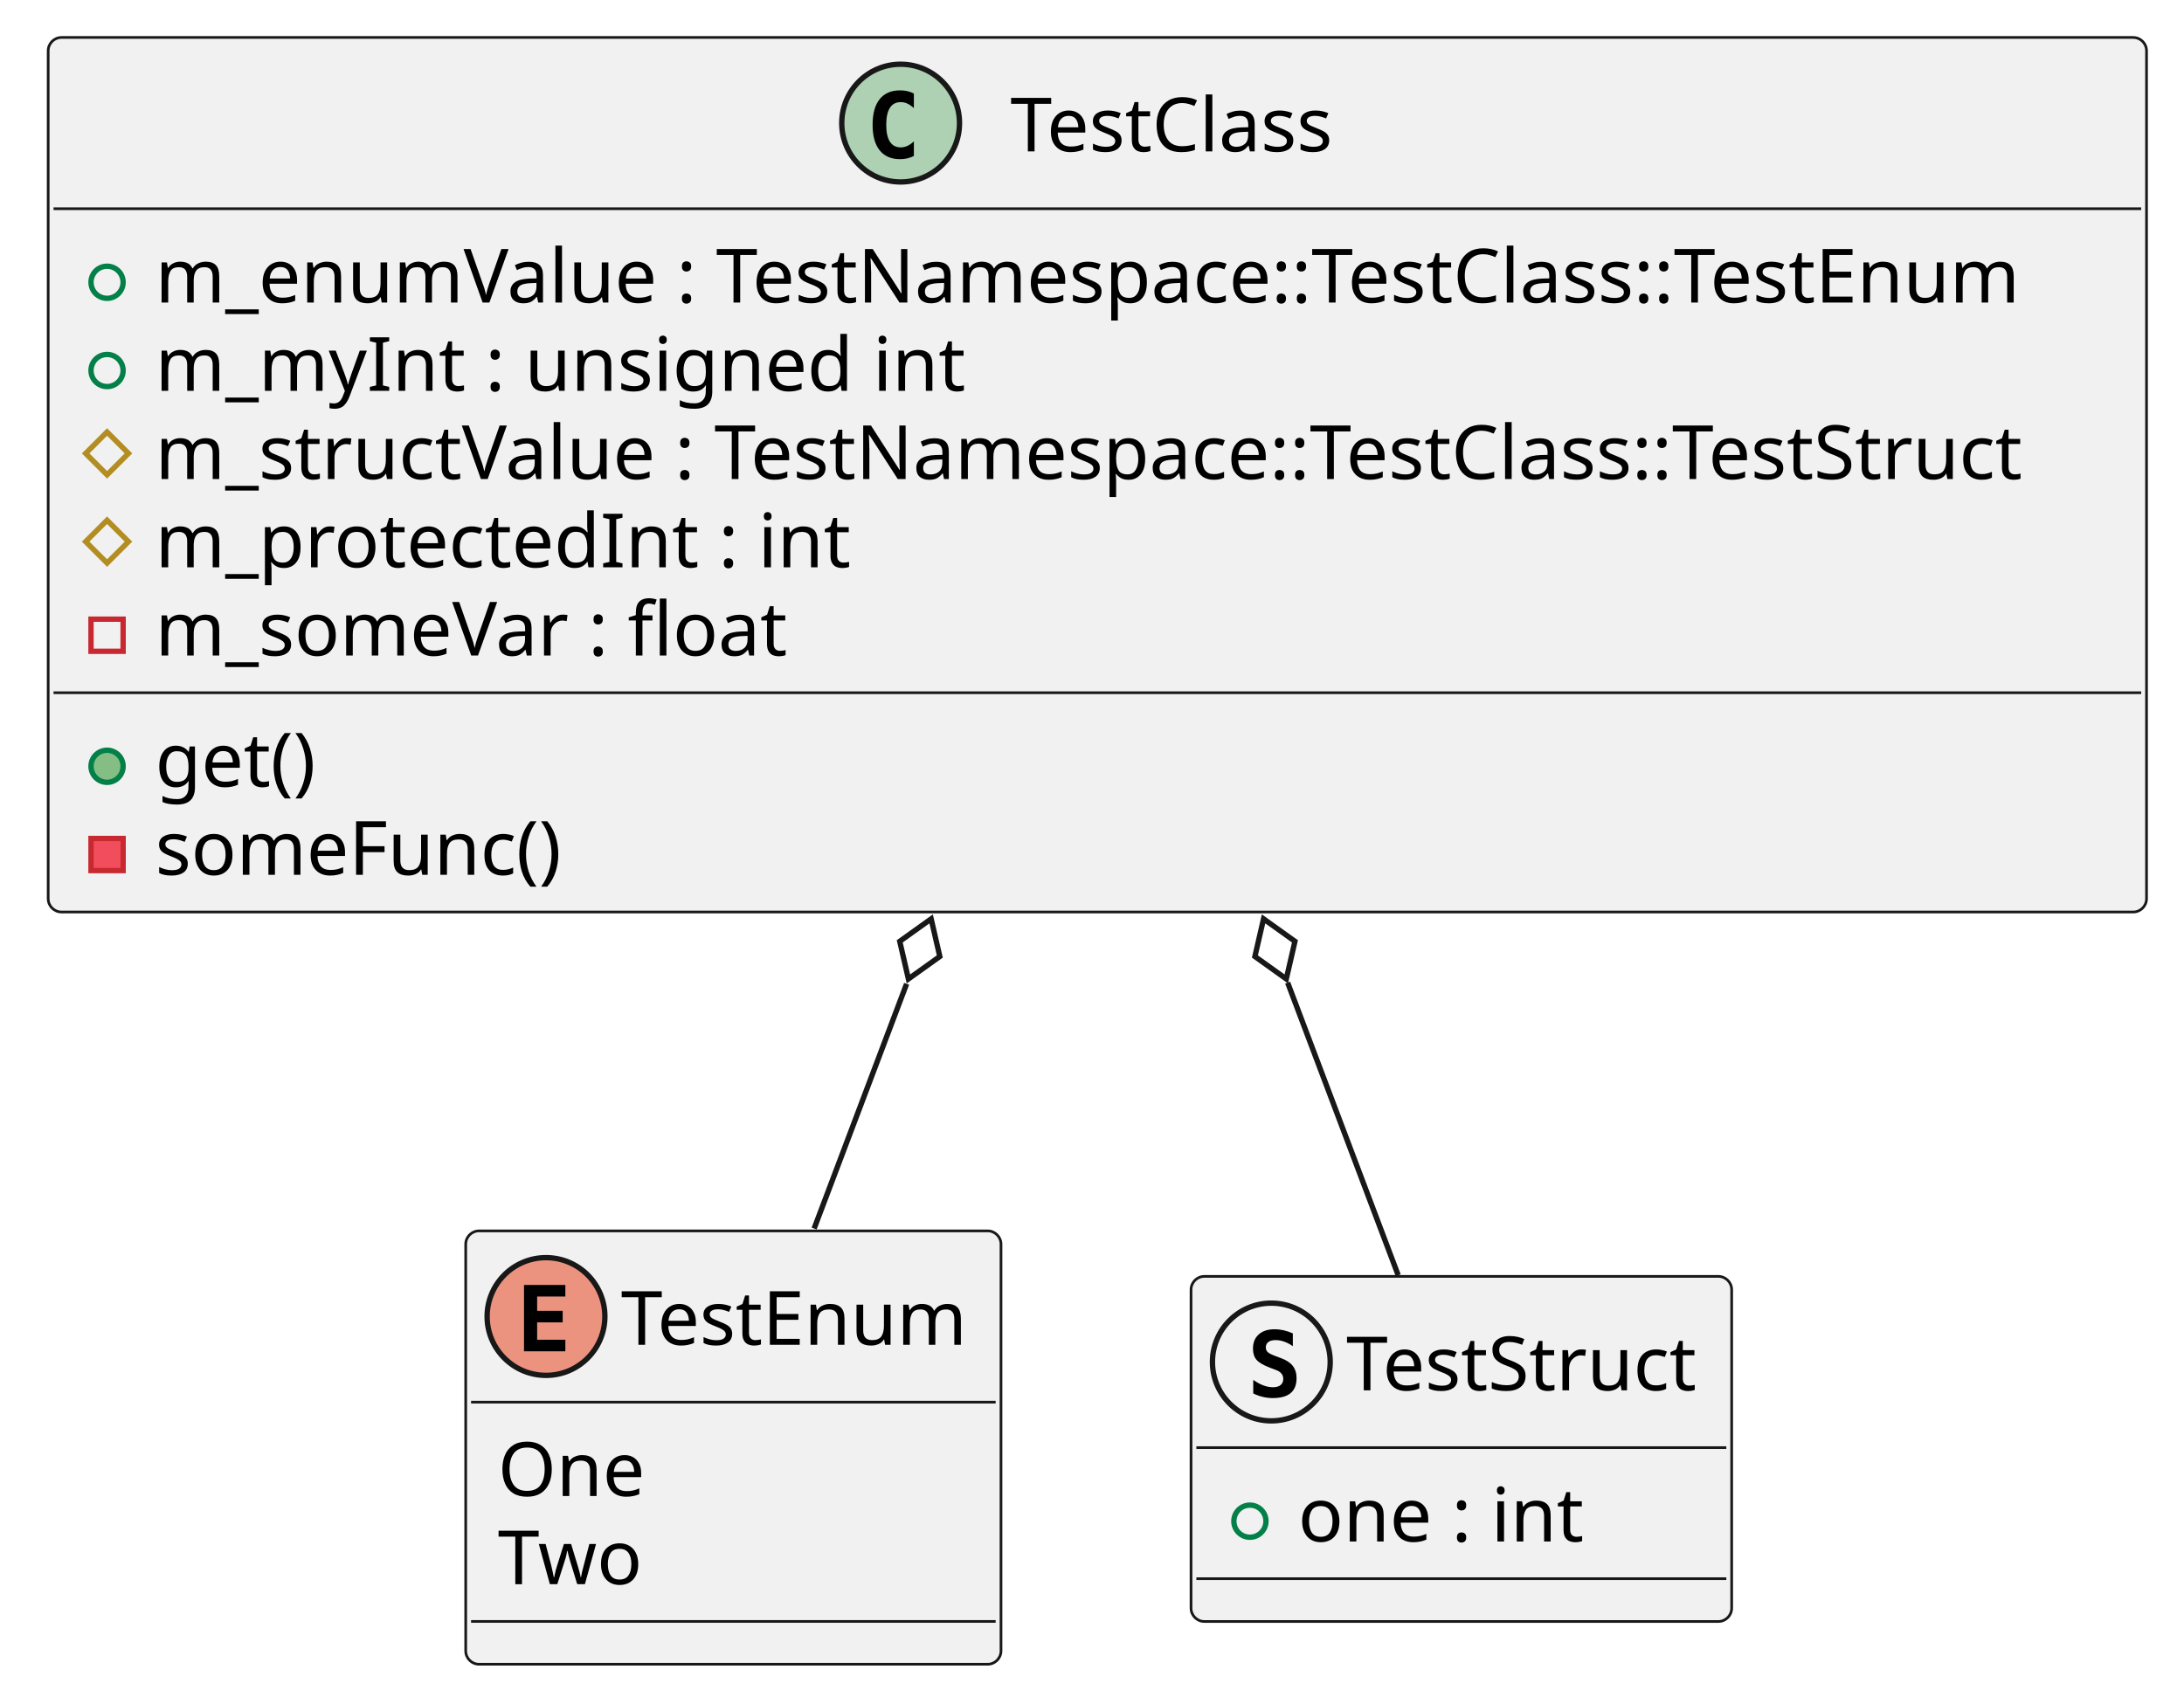
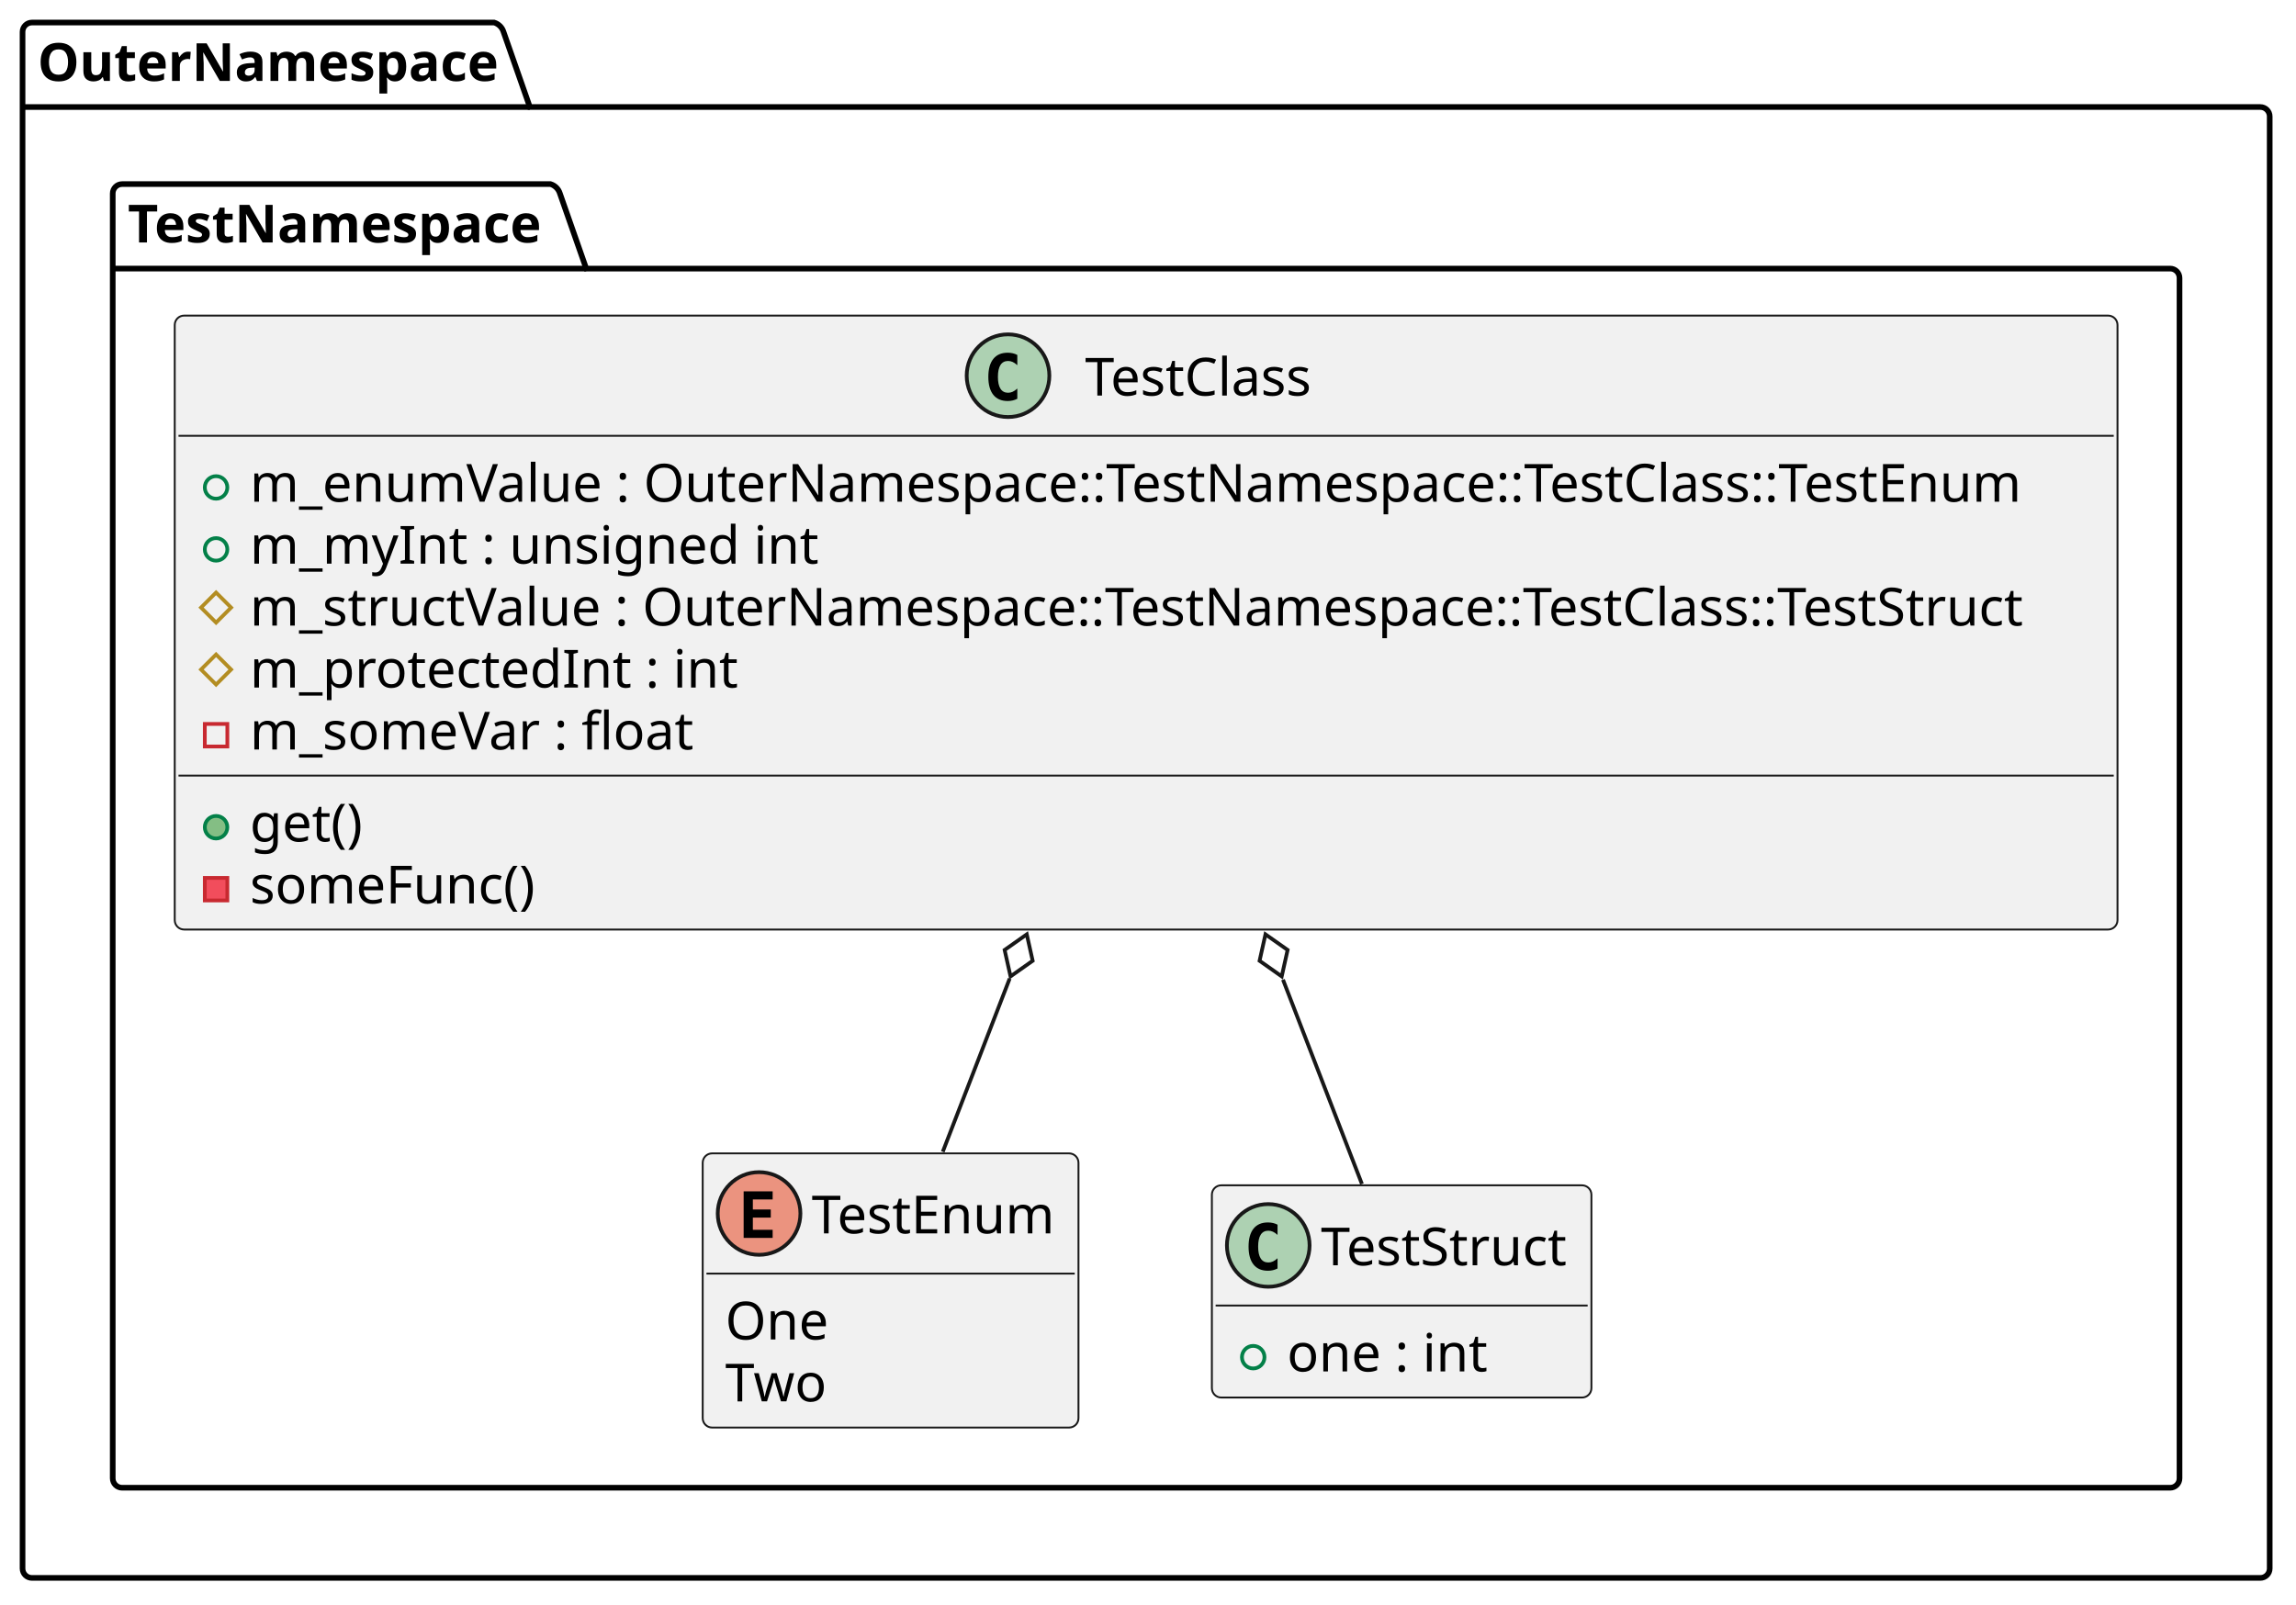
- <svg xmlns="http://www.w3.org/2000/svg" contentStyleType="text/css" height="317px" preserveAspectRatio="none" style="width:408px;height:317px;background:#FFFFFF;" version="1.1" viewBox="0 0 408 317" width="408px" zoomAndPan="magnify">
+ <svg xmlns="http://www.w3.org/2000/svg" contentStyleType="text/css" height="427px" preserveAspectRatio="none" style="width:611px;height:427px;background:#FFFFFF;" version="1.1" viewBox="0 0 611 427" width="611px" zoomAndPan="magnify">
  <defs />
  <g>
+     <g id="cluster_OuterNamespace">
+       <path d="M8.5,6 L131.5,6 A3.75,3.75 0 0 1 134,8.5 L141,28.488 L601.5,28.488 A2.5,2.5 0 0 1 604,30.988 L604,417.5 A2.5,2.5 0 0 1 601.5,420 L8.5,420 A2.5,2.5 0 0 1 6,417.5 L6,8.5 A2.5,2.5 0 0 1 8.5,6 " fill="none" style="stroke:#000000;stroke-width:1.5;" />
+       <line style="stroke:#000000;stroke-width:1.5;" x1="6" x2="141" y1="28.488" y2="28.488" />
+       <text fill="#000000" font-family="sans-serif" font-size="14" font-weight="bold" lengthAdjust="spacing" textLength="122" x="10" y="21.535">OuterNamespace</text>
+     </g>
+     <g id="cluster_TestNamespace">
+       <path d="M32.5,49 L146.5,49 A3.75,3.75 0 0 1 149,51.5 L156,71.488 L577.5,71.488 A2.5,2.5 0 0 1 580,73.988 L580,393.5 A2.5,2.5 0 0 1 577.5,396 L32.5,396 A2.5,2.5 0 0 1 30,393.5 L30,51.5 A2.5,2.5 0 0 1 32.5,49 " fill="none" style="stroke:#000000;stroke-width:1.5;" />
+       <line style="stroke:#000000;stroke-width:1.5;" x1="30" x2="156" y1="71.488" y2="71.488" />
+       <text fill="#000000" font-family="sans-serif" font-size="14" font-weight="bold" lengthAdjust="spacing" textLength="113" x="34" y="64.535">TestNamespace</text>
+     </g>
    <g id="elem_TestClass">
-       <rect codeLine="1" fill="#F1F1F1" height="163.418" id="TestClass" rx="2.5" ry="2.5" style="stroke:#181818;stroke-width:0.5;" width="392" x="9" y="7" />
-       <ellipse cx="168.25" cy="23" fill="#ADD1B2" rx="11" ry="11" style="stroke:#181818;stroke-width:1.0;" />
-       <path d="M170.723,29.143 Q170.142,29.442 169.503,29.591 Q168.864,29.741 168.158,29.741 Q165.651,29.741 164.332,28.089 Q163.012,26.437 163.012,23.316 Q163.012,20.186 164.332,18.535 Q165.651,16.883 168.158,16.883 Q168.864,16.883 169.511,17.032 Q170.159,17.182 170.723,17.48 L170.723,20.203 Q170.092,19.622 169.499,19.352 Q168.905,19.082 168.274,19.082 Q166.93,19.082 166.245,20.149 Q165.56,21.216 165.56,23.316 Q165.56,25.408 166.245,26.474 Q166.93,27.541 168.274,27.541 Q168.905,27.541 169.499,27.271 Q170.092,27.002 170.723,26.42 Z " fill="#000000" />
-       <text fill="#000000" font-family="sans-serif" font-size="14" lengthAdjust="spacing" textLength="65" x="188.75" y="28.291">TestClass</text>
-       <line style="stroke:#181818;stroke-width:0.5;" x1="10" x2="400" y1="39" y2="39" />
-       <ellipse cx="20" cy="52.744" fill="none" rx="3" ry="3" style="stroke:#038048;stroke-width:1.0;" />
-       <text fill="#000000" font-family="sans-serif" font-size="14" lengthAdjust="spacing" textLength="365" x="29" y="56.535">m_enumValue : TestNamespace::TestClass::TestEnum</text>
-       <ellipse cx="20" cy="69.232" fill="none" rx="3" ry="3" style="stroke:#038048;stroke-width:1.0;" />
-       <text fill="#000000" font-family="sans-serif" font-size="14" lengthAdjust="spacing" textLength="156" x="29" y="73.023">m_myInt : unsigned int</text>
-       <polygon fill="none" points="20,80.721,24,84.721,20,88.721,16,84.721" style="stroke:#B38D22;stroke-width:1.0;" />
-       <text fill="#000000" font-family="sans-serif" font-size="14" lengthAdjust="spacing" textLength="366" x="29" y="89.512">m_structValue : TestNamespace::TestClass::TestStruct</text>
-       <polygon fill="none" points="20,97.209,24,101.209,20,105.209,16,101.209" style="stroke:#B38D22;stroke-width:1.0;" />
-       <text fill="#000000" font-family="sans-serif" font-size="14" lengthAdjust="spacing" textLength="134" x="29" y="106">m_protectedInt : int</text>
-       <rect fill="none" height="6" style="stroke:#C82930;stroke-width:1.0;" width="6" x="17" y="115.697" />
-       <text fill="#000000" font-family="sans-serif" font-size="14" lengthAdjust="spacing" textLength="123" x="29" y="122.488">m_someVar : float</text>
-       <line style="stroke:#181818;stroke-width:0.5;" x1="10" x2="400" y1="129.441" y2="129.441" />
-       <ellipse cx="20" cy="143.185" fill="#84BE84" rx="3" ry="3" style="stroke:#038048;stroke-width:1.0;" />
-       <text fill="#000000" font-family="sans-serif" font-size="14" lengthAdjust="spacing" textLength="32" x="29" y="146.977">get()</text>
-       <rect fill="#F24D5C" height="6" style="stroke:#C82930;stroke-width:1.0;" width="6" x="17" y="156.674" />
-       <text fill="#000000" font-family="sans-serif" font-size="14" lengthAdjust="spacing" textLength="80" x="29" y="163.465">someFunc()</text>
+       <rect codeLine="4" fill="#F1F1F1" height="163.418" id="TestClass" rx="2.5" ry="2.5" style="stroke:#181818;stroke-width:0.5;" width="517" x="46.5" y="84" />
+       <ellipse cx="268.25" cy="100" fill="#ADD1B2" rx="11" ry="11" style="stroke:#181818;stroke-width:1.0;" />
+       <path d="M270.723,106.143 Q270.142,106.442 269.503,106.591 Q268.864,106.741 268.158,106.741 Q265.651,106.741 264.332,105.089 Q263.012,103.437 263.012,100.316 Q263.012,97.186 264.332,95.535 Q265.651,93.883 268.158,93.883 Q268.864,93.883 269.511,94.032 Q270.159,94.182 270.723,94.481 L270.723,97.203 Q270.092,96.622 269.499,96.352 Q268.905,96.082 268.274,96.082 Q266.93,96.082 266.245,97.149 Q265.56,98.216 265.56,100.316 Q265.56,102.408 266.245,103.474 Q266.93,104.541 268.274,104.541 Q268.905,104.541 269.499,104.271 Q270.092,104.001 270.723,103.42 Z " fill="#000000" />
+       <text fill="#000000" font-family="sans-serif" font-size="14" lengthAdjust="spacing" textLength="65" x="288.75" y="105.291">TestClass</text>
+       <line style="stroke:#181818;stroke-width:0.5;" x1="47.5" x2="562.5" y1="116" y2="116" />
+       <ellipse cx="57.5" cy="129.744" fill="none" rx="3" ry="3" style="stroke:#038048;stroke-width:1.0;" />
+       <text fill="#000000" font-family="sans-serif" font-size="14" lengthAdjust="spacing" textLength="490" x="66.5" y="133.535">m_enumValue : OuterNamespace::TestNamespace::TestClass::TestEnum</text>
+       <ellipse cx="57.5" cy="146.232" fill="none" rx="3" ry="3" style="stroke:#038048;stroke-width:1.0;" />
+       <text fill="#000000" font-family="sans-serif" font-size="14" lengthAdjust="spacing" textLength="156" x="66.5" y="150.023">m_myInt : unsigned int</text>
+       <polygon fill="none" points="57.5,157.721,61.5,161.721,57.5,165.721,53.5,161.721" style="stroke:#B38D22;stroke-width:1.0;" />
+       <text fill="#000000" font-family="sans-serif" font-size="14" lengthAdjust="spacing" textLength="491" x="66.5" y="166.512">m_structValue : OuterNamespace::TestNamespace::TestClass::TestStruct</text>
+       <polygon fill="none" points="57.5,174.209,61.5,178.209,57.5,182.209,53.5,178.209" style="stroke:#B38D22;stroke-width:1.0;" />
+       <text fill="#000000" font-family="sans-serif" font-size="14" lengthAdjust="spacing" textLength="134" x="66.5" y="183">m_protectedInt : int</text>
+       <rect fill="none" height="6" style="stroke:#C82930;stroke-width:1.0;" width="6" x="54.5" y="192.697" />
+       <text fill="#000000" font-family="sans-serif" font-size="14" lengthAdjust="spacing" textLength="123" x="66.5" y="199.488">m_someVar : float</text>
+       <line style="stroke:#181818;stroke-width:0.5;" x1="47.5" x2="562.5" y1="206.441" y2="206.441" />
+       <ellipse cx="57.5" cy="220.185" fill="#84BE84" rx="3" ry="3" style="stroke:#038048;stroke-width:1.0;" />
+       <text fill="#000000" font-family="sans-serif" font-size="14" lengthAdjust="spacing" textLength="32" x="66.5" y="223.977">get()</text>
+       <rect fill="#F24D5C" height="6" style="stroke:#C82930;stroke-width:1.0;" width="6" x="54.5" y="233.674" />
+       <text fill="#000000" font-family="sans-serif" font-size="14" lengthAdjust="spacing" textLength="80" x="66.5" y="240.465">someFunc()</text>
    </g>
    <g id="elem_TestEnum">
-       <rect codeLine="10" fill="#F1F1F1" height="80.977" id="TestEnum" rx="2.5" ry="2.5" style="stroke:#181818;stroke-width:0.5;" width="100" x="87" y="230" />
-       <ellipse cx="102" cy="246" fill="#EB937F" rx="11" ry="11" style="stroke:#181818;stroke-width:1.0;" />
-       <path d="M105.614,252.5 L97.894,252.5 L97.894,240.107 L105.614,240.107 L105.614,242.265 L100.343,242.265 L100.343,244.938 L105.116,244.938 L105.116,247.096 L100.343,247.096 L100.343,250.342 L105.614,250.342 Z " fill="#000000" />
-       <text fill="#000000" font-family="sans-serif" font-size="14" lengthAdjust="spacing" textLength="68" x="116" y="251.291">TestEnum</text>
-       <line style="stroke:#181818;stroke-width:0.5;" x1="88" x2="186" y1="262" y2="262" />
-       <text fill="#000000" font-family="sans-serif" font-size="14" lengthAdjust="spacing" textLength="28" x="93" y="279.535">One</text>
-       <text fill="#000000" font-family="sans-serif" font-size="14" lengthAdjust="spacing" textLength="29" x="93" y="296.023">Two</text>
-       <line style="stroke:#181818;stroke-width:0.5;" x1="88" x2="186" y1="302.977" y2="302.977" />
+       <rect codeLine="13" fill="#F1F1F1" height="72.977" id="TestEnum" rx="2.5" ry="2.5" style="stroke:#181818;stroke-width:0.5;" width="100" x="187" y="307" />
+       <ellipse cx="202" cy="323" fill="#EB937F" rx="11" ry="11" style="stroke:#181818;stroke-width:1.0;" />
+       <path d="M205.614,329.5 L197.894,329.5 L197.894,317.107 L205.614,317.107 L205.614,319.265 L200.343,319.265 L200.343,321.938 L205.116,321.938 L205.116,324.096 L200.343,324.096 L200.343,327.342 L205.614,327.342 Z " fill="#000000" />
+       <text fill="#000000" font-family="sans-serif" font-size="14" lengthAdjust="spacing" textLength="68" x="216" y="328.291">TestEnum</text>
+       <line style="stroke:#181818;stroke-width:0.5;" x1="188" x2="286" y1="339" y2="339" />
+       <text fill="#000000" font-family="sans-serif" font-size="14" lengthAdjust="spacing" textLength="28" x="193" y="356.535">One</text>
+       <text fill="#000000" font-family="sans-serif" font-size="14" lengthAdjust="spacing" textLength="29" x="193" y="373.023">Two</text>
    </g>
    <g id="elem_TestStruct">
-       <rect codeLine="15" fill="#F1F1F1" height="64.488" id="TestStruct" rx="2.5" ry="2.5" style="stroke:#181818;stroke-width:0.5;" width="101" x="222.5" y="238.5" />
-       <ellipse cx="237.5" cy="254.5" fill="#F1F1F1" rx="11" ry="11" style="stroke:#181818;stroke-width:1.0;" />
-       <path d="M237.233,255.563 Q235.382,254.857 234.727,254.081 Q234.071,253.305 234.071,251.994 Q234.071,250.309 235.15,249.346 Q236.229,248.383 238.113,248.383 Q238.968,248.383 239.823,248.578 Q240.678,248.773 241.517,249.155 L241.517,251.545 Q240.728,250.989 239.915,250.699 Q239.101,250.408 238.304,250.408 Q237.416,250.408 236.943,250.765 Q236.47,251.122 236.47,251.786 Q236.47,252.301 236.814,252.637 Q237.159,252.973 238.254,253.38 L239.309,253.778 Q240.803,254.326 241.508,255.231 Q242.214,256.136 242.214,257.514 Q242.214,259.39 241.106,260.315 Q239.998,261.241 237.756,261.241 Q236.835,261.241 235.909,261.021 Q234.984,260.801 234.121,260.369 L234.121,257.837 Q235.1,258.535 236.017,258.875 Q236.935,259.215 237.831,259.215 Q238.736,259.215 239.234,258.804 Q239.732,258.394 239.732,257.655 Q239.732,257.099 239.4,256.679 Q239.068,256.26 238.437,256.019 Z " fill="#000000" />
-       <text fill="#000000" font-family="sans-serif" font-size="14" lengthAdjust="spacing" textLength="69" x="251.5" y="259.791">TestStruct</text>
-       <line style="stroke:#181818;stroke-width:0.5;" x1="223.5" x2="322.5" y1="270.5" y2="270.5" />
-       <ellipse cx="233.5" cy="284.244" fill="none" rx="3" ry="3" style="stroke:#038048;stroke-width:1.0;" />
-       <text fill="#000000" font-family="sans-serif" font-size="14" lengthAdjust="spacing" textLength="56" x="242.5" y="288.035">one : int</text>
-       <line style="stroke:#181818;stroke-width:0.5;" x1="223.5" x2="322.5" y1="294.988" y2="294.988" />
+       <rect codeLine="18" fill="#F1F1F1" height="56.488" id="TestStruct" rx="2.5" ry="2.5" style="stroke:#181818;stroke-width:0.5;" width="101" x="322.5" y="315.5" />
+       <ellipse cx="337.5" cy="331.5" fill="#ADD1B2" rx="11" ry="11" style="stroke:#181818;stroke-width:1.0;" />
+       <path d="M339.973,337.643 Q339.392,337.942 338.753,338.091 Q338.114,338.241 337.408,338.241 Q334.901,338.241 333.582,336.589 Q332.262,334.937 332.262,331.816 Q332.262,328.687 333.582,327.035 Q334.901,325.383 337.408,325.383 Q338.114,325.383 338.761,325.532 Q339.409,325.682 339.973,325.981 L339.973,328.703 Q339.342,328.122 338.749,327.852 Q338.155,327.582 337.524,327.582 Q336.18,327.582 335.495,328.649 Q334.81,329.716 334.81,331.816 Q334.81,333.908 335.495,334.974 Q336.18,336.041 337.524,336.041 Q338.155,336.041 338.749,335.771 Q339.342,335.502 339.973,334.92 Z " fill="#000000" />
+       <text fill="#000000" font-family="sans-serif" font-size="14" lengthAdjust="spacing" textLength="69" x="351.5" y="336.791">TestStruct</text>
+       <line style="stroke:#181818;stroke-width:0.5;" x1="323.5" x2="422.5" y1="347.5" y2="347.5" />
+       <ellipse cx="333.5" cy="361.244" fill="none" rx="3" ry="3" style="stroke:#038048;stroke-width:1.0;" />
+       <text fill="#000000" font-family="sans-serif" font-size="14" lengthAdjust="spacing" textLength="56" x="342.5" y="365.035">one : int</text>
    </g>
    <g id="link_TestClass_TestEnum">
-       <path codeLine="14" d="M169.37,183.83 C163.27,199.95 157.25,215.89 152.09,229.56 " fill="none" id="TestClass-backto-TestEnum" style="stroke:#181818;stroke-width:1.0;" />
-       <polygon fill="none" points="173.95,171.7,168.085,175.896,169.703,182.923,175.568,178.727,173.95,171.7" style="stroke:#181818;stroke-width:1.0;" />
+       <path codeLine="17" d="M268.69,260.47 C262.35,276.88 256.12,293.02 250.88,306.58 " fill="none" id="TestClass-backto-TestEnum" style="stroke:#181818;stroke-width:1.0;" />
+       <polygon fill="none" points="273.24,248.7,267.346,252.855,268.916,259.894,274.809,255.738,273.24,248.7" style="stroke:#181818;stroke-width:1.0;" />
    </g>
    <g id="link_TestClass_TestStruct">
-       <path codeLine="18" d="M240.55,183.61 C248.02,203.37 255.38,222.87 261.2,238.28 " fill="none" id="TestClass-backto-TestStruct" style="stroke:#181818;stroke-width:1.0;" />
-       <polygon fill="none" points="236.05,171.7,234.432,178.727,240.297,182.923,241.915,175.896,236.05,171.7" style="stroke:#181818;stroke-width:1.0;" />
+       <path codeLine="21" d="M341.42,260.76 C349.12,280.69 356.65,300.19 362.43,315.15 " fill="none" id="TestClass-backto-TestStruct" style="stroke:#181818;stroke-width:1.0;" />
+       <polygon fill="none" points="336.76,248.7,335.191,255.738,341.084,259.894,342.654,252.855,336.76,248.7" style="stroke:#181818;stroke-width:1.0;" />
    </g>
  </g>
</svg>
